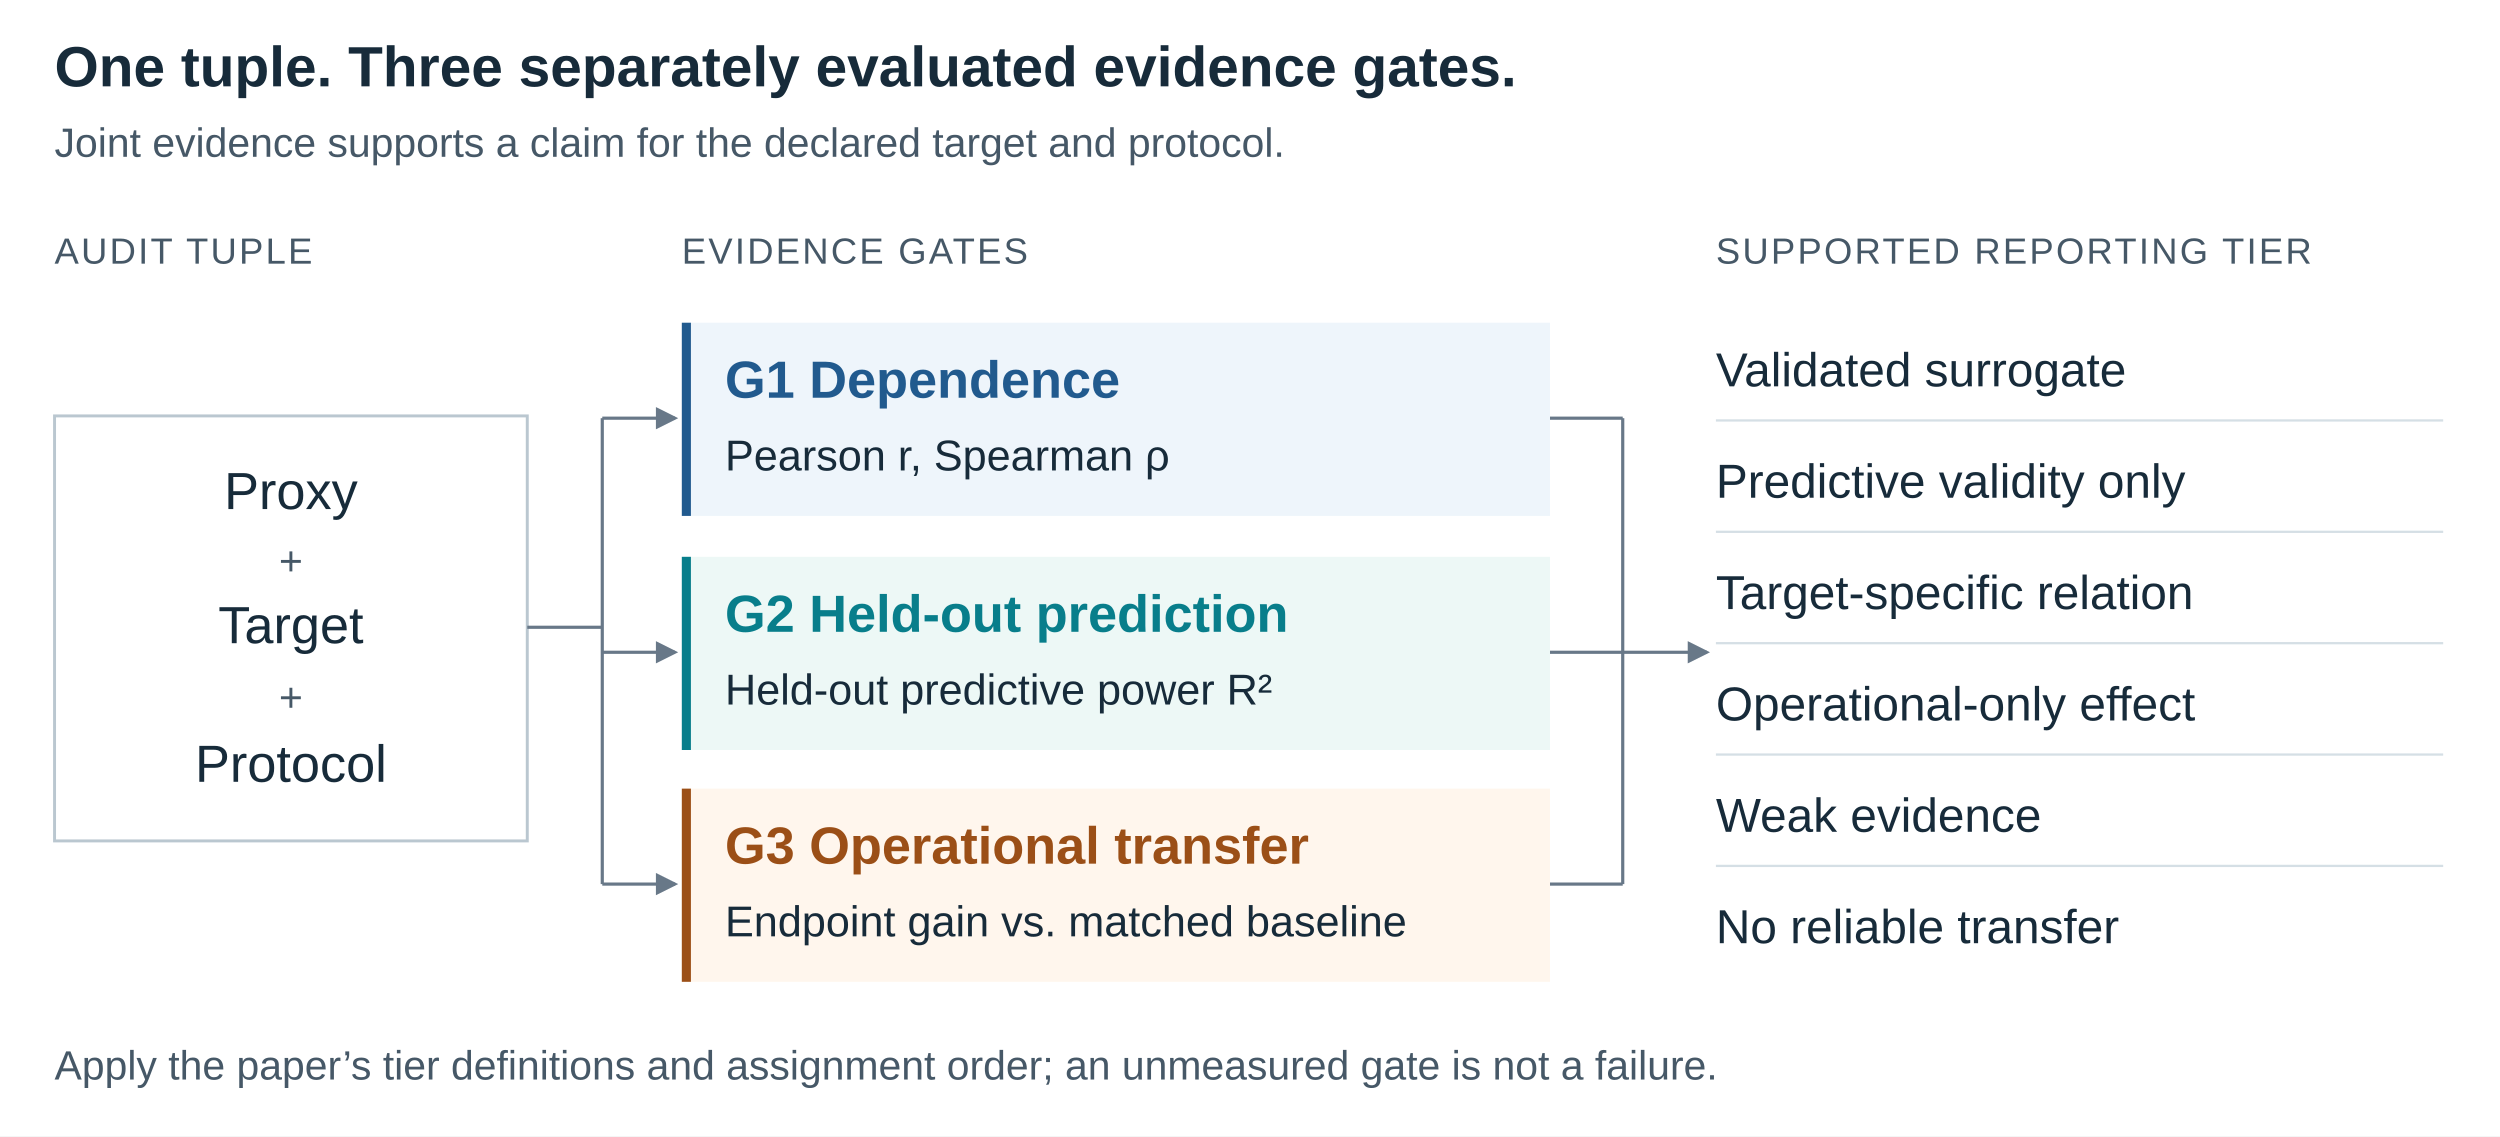
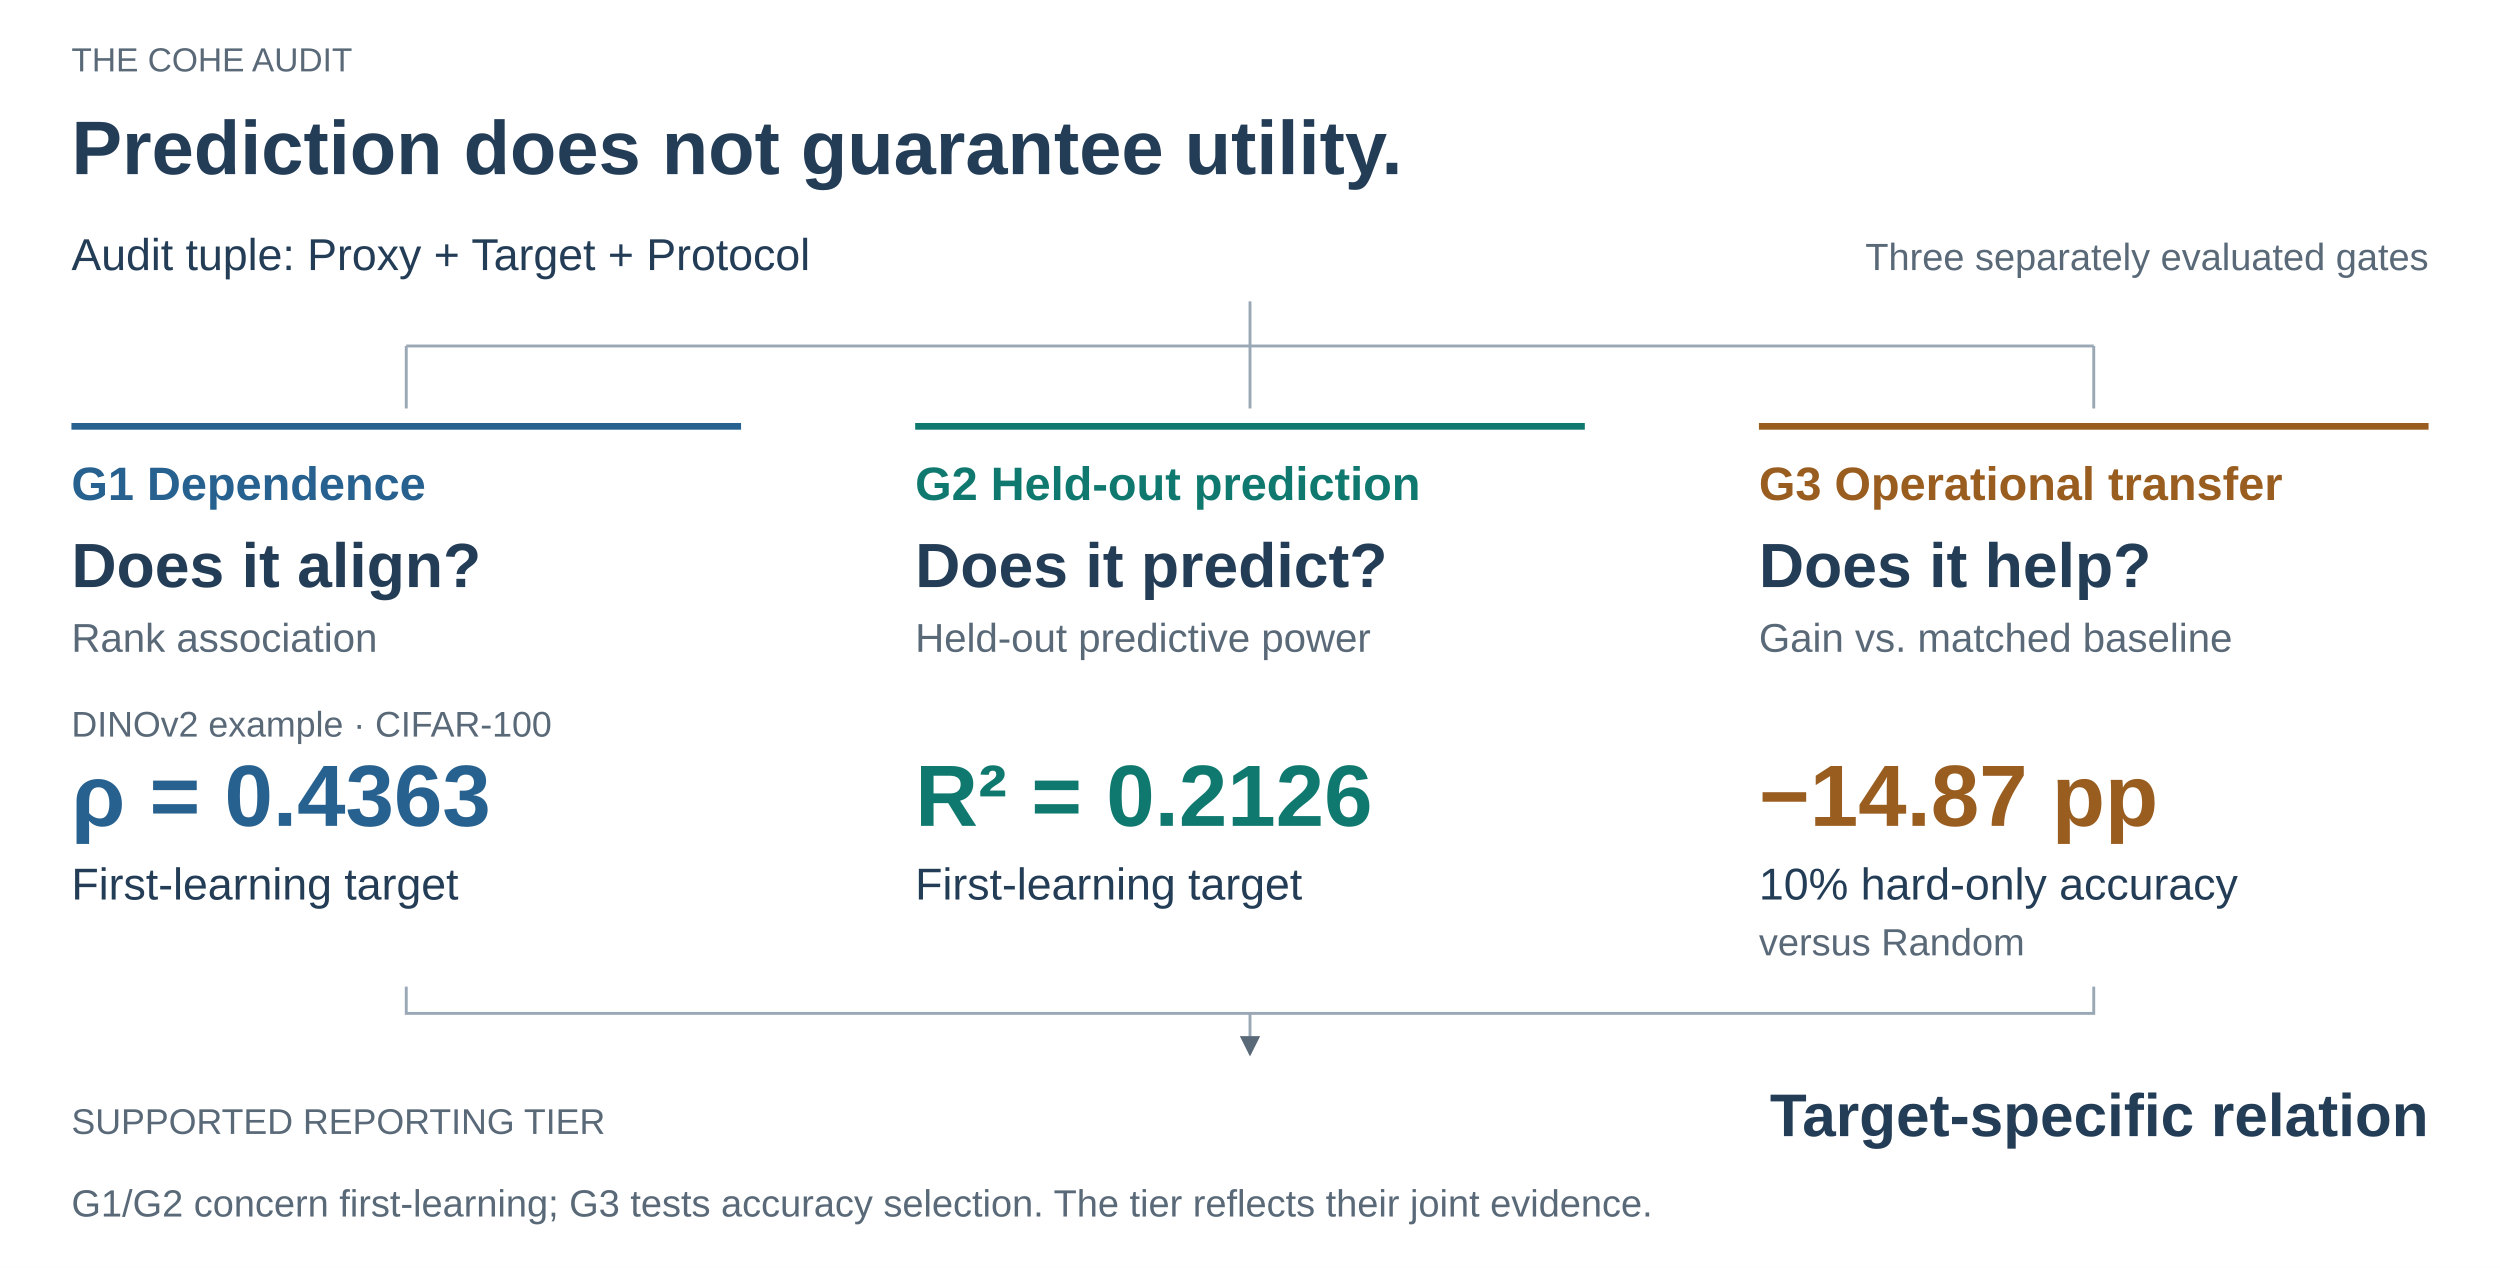
- <svg xmlns="http://www.w3.org/2000/svg" width="1100" height="500" viewBox="0 0 1100 500" role="img" aria-labelledby="title description">
+ <svg xmlns="http://www.w3.org/2000/svg" width="1120" height="568" viewBox="0 0 1120 568" role="img" aria-labelledby="title description">
  <defs>
    <marker id="arrow" markerWidth="7" markerHeight="7" refX="6" refY="3.5" orient="auto">
-       <path d="M0 0L7 3.5L0 7" fill="#687888" />
+       <path d="M0 0L7 3.5L0 7" fill="#596978" />
    </marker>
  </defs>
-   <rect width="1100" height="500" fill="#fff" />
-   <g font-family="Arial, Helvetica, sans-serif" fill="#172b3a">
-     <text x="24" y="38" font-size="25" font-weight="600">One tuple. Three separately evaluated evidence gates.</text>
-     <text x="24" y="69" font-size="18" fill="#465867">Joint evidence supports a claim for the declared target and protocol.</text>
-     <g font-size="16" fill="#465867" letter-spacing="1">
-       <text x="24" y="116">AUDIT TUPLE</text>
-       <text x="300" y="116">EVIDENCE GATES</text>
-       <text x="755" y="116">SUPPORTED REPORTING TIER</text>
-     </g>
-     <rect x="24" y="183" width="208" height="187" fill="#fff" stroke="#bac7d0" stroke-width="1.3" />
-     <g text-anchor="middle" font-size="23">
-       <text x="128" y="224">Proxy</text>
-       <text x="128" y="253" font-size="18" fill="#465867">+</text>
-       <text x="128" y="283">Target</text>
-       <text x="128" y="313" font-size="18" fill="#465867">+</text>
-       <text x="128" y="344">Protocol</text>
-     </g>
-     <g fill="none" stroke="#687888" stroke-width="1.4">
-       <path d="M232 276H265M265 184V389" />
-       <path d="M265 184H297" marker-end="url(#arrow)" />
-       <path d="M265 287H297" marker-end="url(#arrow)" />
-       <path d="M265 389H297" marker-end="url(#arrow)" />
-       <path d="M682 184H714M682 287H714M682 389H714M714 184V389" />
-       <path d="M714 287H751" marker-end="url(#arrow)" />
-     </g>
-     <rect x="300" y="142" width="382" height="85" fill="#eef5fb" />
-     <rect x="300" y="142" width="4" height="85" fill="#215a8e" />
-     <text x="319" y="175" font-size="23" fill="#215a8e" font-weight="600">G1  Dependence</text>
-     <text x="319" y="207" font-size="19">Pearson r, Spearman ρ</text>
-     <rect x="300" y="245" width="382" height="85" fill="#edf8f6" />
-     <rect x="300" y="245" width="4" height="85" fill="#087e8b" />
-     <text x="319" y="278" font-size="23" fill="#087e8b" font-weight="600">G2  Held-out prediction</text>
-     <text x="319" y="310" font-size="19">Held-out predictive power R²</text>
-     <rect x="300" y="347" width="382" height="85" fill="#fff6ed" />
-     <rect x="300" y="347" width="4" height="85" fill="#9b4f17" />
-     <text x="319" y="380" font-size="23" fill="#9b4f17" font-weight="600">G3  Operational transfer</text>
-     <text x="319" y="412" font-size="19">Endpoint gain vs. matched baseline</text>
-     <g font-size="21">
-       <text x="755" y="170">Validated surrogate</text>
-       <text x="755" y="219">Predictive validity only</text>
-       <text x="755" y="268">Target-specific relation</text>
-       <text x="755" y="317">Operational-only effect</text>
-       <text x="755" y="366">Weak evidence</text>
-       <text x="755" y="415">No reliable transfer</text>
-     </g>
-     <g stroke="#d5dfe5" stroke-width="1">
-       <path d="M755 185H1075M755 234H1075M755 283H1075M755 332H1075M755 381H1075" />
-     </g>
-     <text x="24" y="475" font-size="18" fill="#465867">Apply the paper’s tier definitions and assignment order; an unmeasured gate is not a failure.</text>
+   <rect width="1120" height="568" fill="#fff" />
+   <g font-family="Arial, Helvetica, sans-serif">
+     <text x="32" y="32" font-size="15" fill="#596978">THE COHE AUDIT</text>
+     <text x="32" y="78" font-size="34" fill="#243d57" font-weight="600">Prediction does not guarantee utility.</text>
+     <text x="32" y="121" font-size="20" fill="#243d57">Audit tuple: Proxy + Target + Protocol</text>
+     <text x="1088" y="121" font-size="17" fill="#596978" text-anchor="end">Three separately evaluated gates</text>
+     <path d="M560 135V155M182 155H938M182 155V183M560 155V183M938 155V183" fill="none" stroke="#9aa8b5" stroke-width="1.3" />
+     <path d="M32 191H332" stroke="#27618f" stroke-width="3" />
+     <text x="32" y="224" font-size="21" fill="#27618f" font-weight="600">G1  Dependence</text>
+     <text x="32" y="263" font-size="28" fill="#243d57" font-weight="600">Does it align?</text>
+     <text x="32" y="292" font-size="18" fill="#596978">Rank association</text>
+     <text x="32" y="370" font-size="39" fill="#27618f" font-weight="600">ρ = 0.4363</text>
+     <text x="32" y="403" font-size="20" fill="#243d57">First-learning target</text>
+     <text x="32" y="428" font-size="17" fill="#596978" />
+     <path d="M410 191H710" stroke="#10796f" stroke-width="3" />
+     <text x="410" y="224" font-size="21" fill="#10796f" font-weight="600">G2  Held-out prediction</text>
+     <text x="410" y="263" font-size="28" fill="#243d57" font-weight="600">Does it predict?</text>
+     <text x="410" y="292" font-size="18" fill="#596978">Held-out predictive power</text>
+     <text x="410" y="370" font-size="39" fill="#10796f" font-weight="600">R² = 0.2126</text>
+     <text x="410" y="403" font-size="20" fill="#243d57">First-learning target</text>
+     <text x="410" y="428" font-size="17" fill="#596978" />
+     <path d="M788 191H1088" stroke="#995d20" stroke-width="3" />
+     <text x="788" y="224" font-size="21" fill="#995d20" font-weight="600">G3  Operational transfer</text>
+     <text x="788" y="263" font-size="28" fill="#243d57" font-weight="600">Does it help?</text>
+     <text x="788" y="292" font-size="18" fill="#596978">Gain vs. matched baseline</text>
+     <text x="788" y="370" font-size="39" fill="#995d20" font-weight="600">−14.87 pp</text>
+     <text x="788" y="403" font-size="20" fill="#243d57">10% hard-only accuracy</text>
+     <text x="788" y="428" font-size="17" fill="#596978">versus Random</text>
+     <text x="32" y="330" font-size="16" fill="#596978">DINOv2 example · CIFAR-100</text>
+     <path d="M182 442V454H938V442M560 454V472" fill="none" stroke="#9aa8b5" stroke-width="1.3" marker-end="url(#arrow)" />
+     <text x="32" y="508" font-size="16" fill="#596978">SUPPORTED REPORTING TIER</text>
+     <text x="1088" y="509" font-size="27" fill="#243d57" font-weight="600" text-anchor="end">Target-specific relation</text>
+     <text x="32" y="545" font-size="17" fill="#596978">G1/G2 concern first-learning; G3 tests accuracy selection. The tier reflects their joint evidence.</text>
  </g>
</svg>
